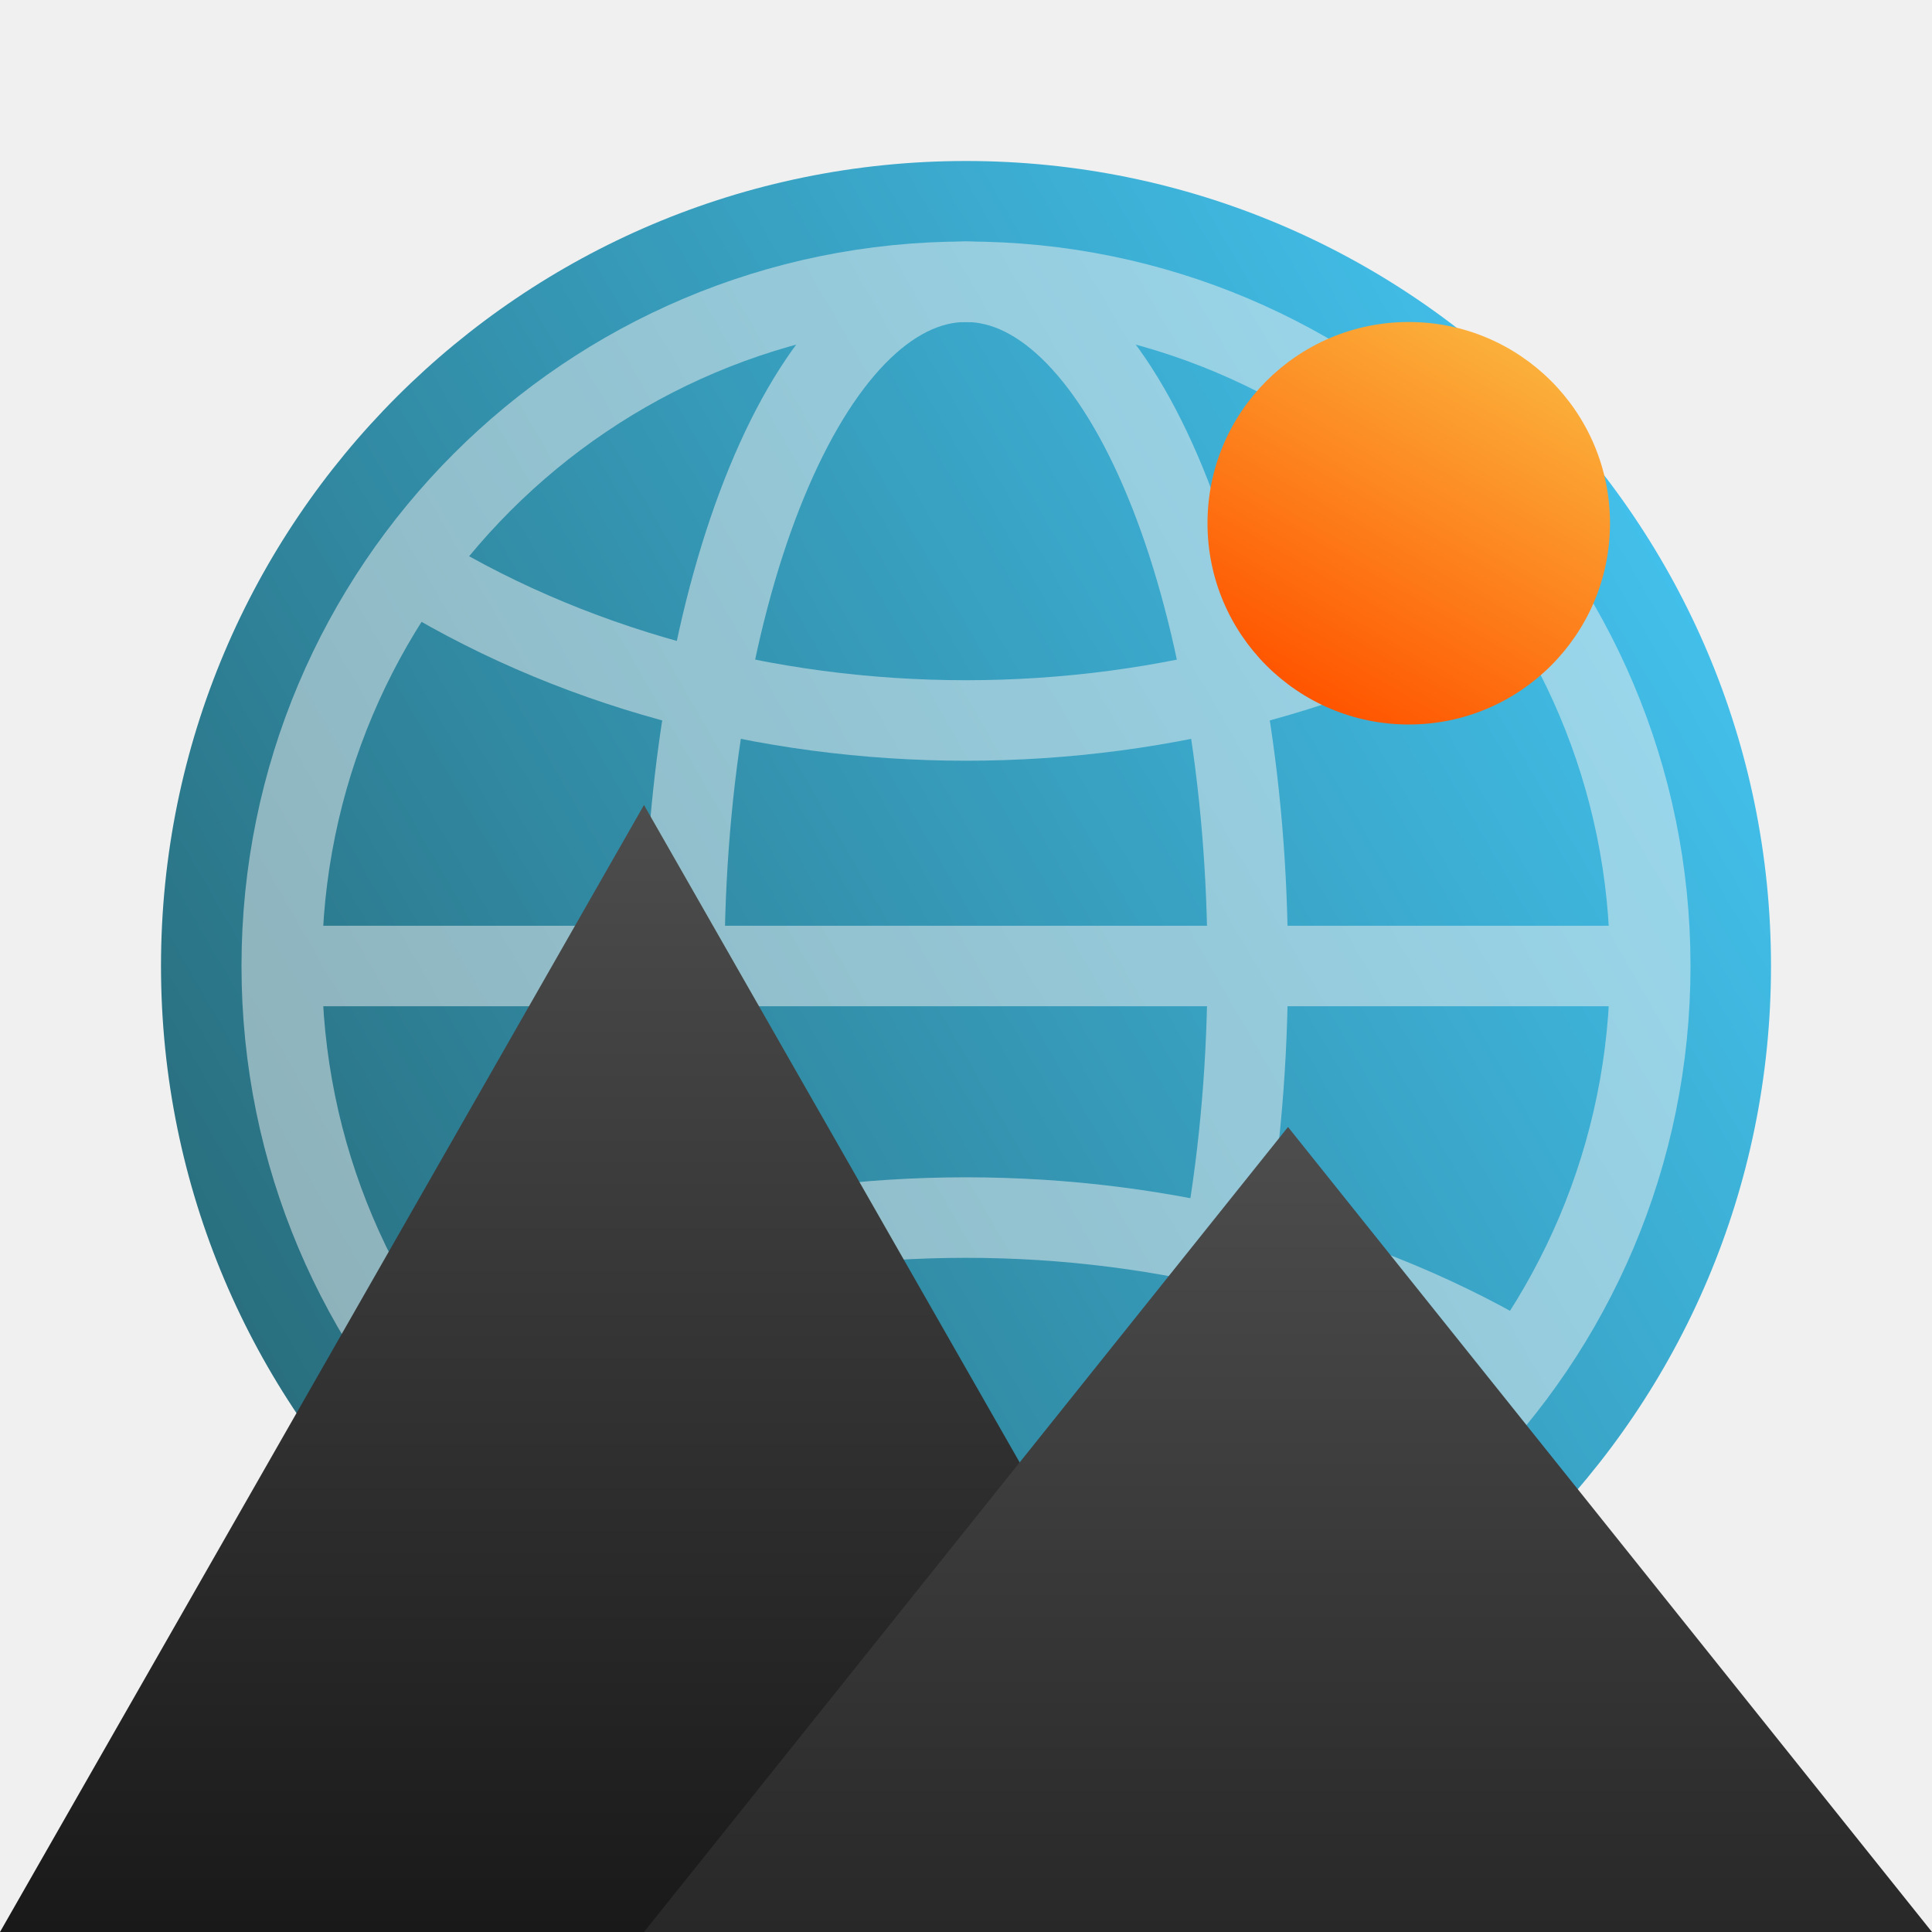
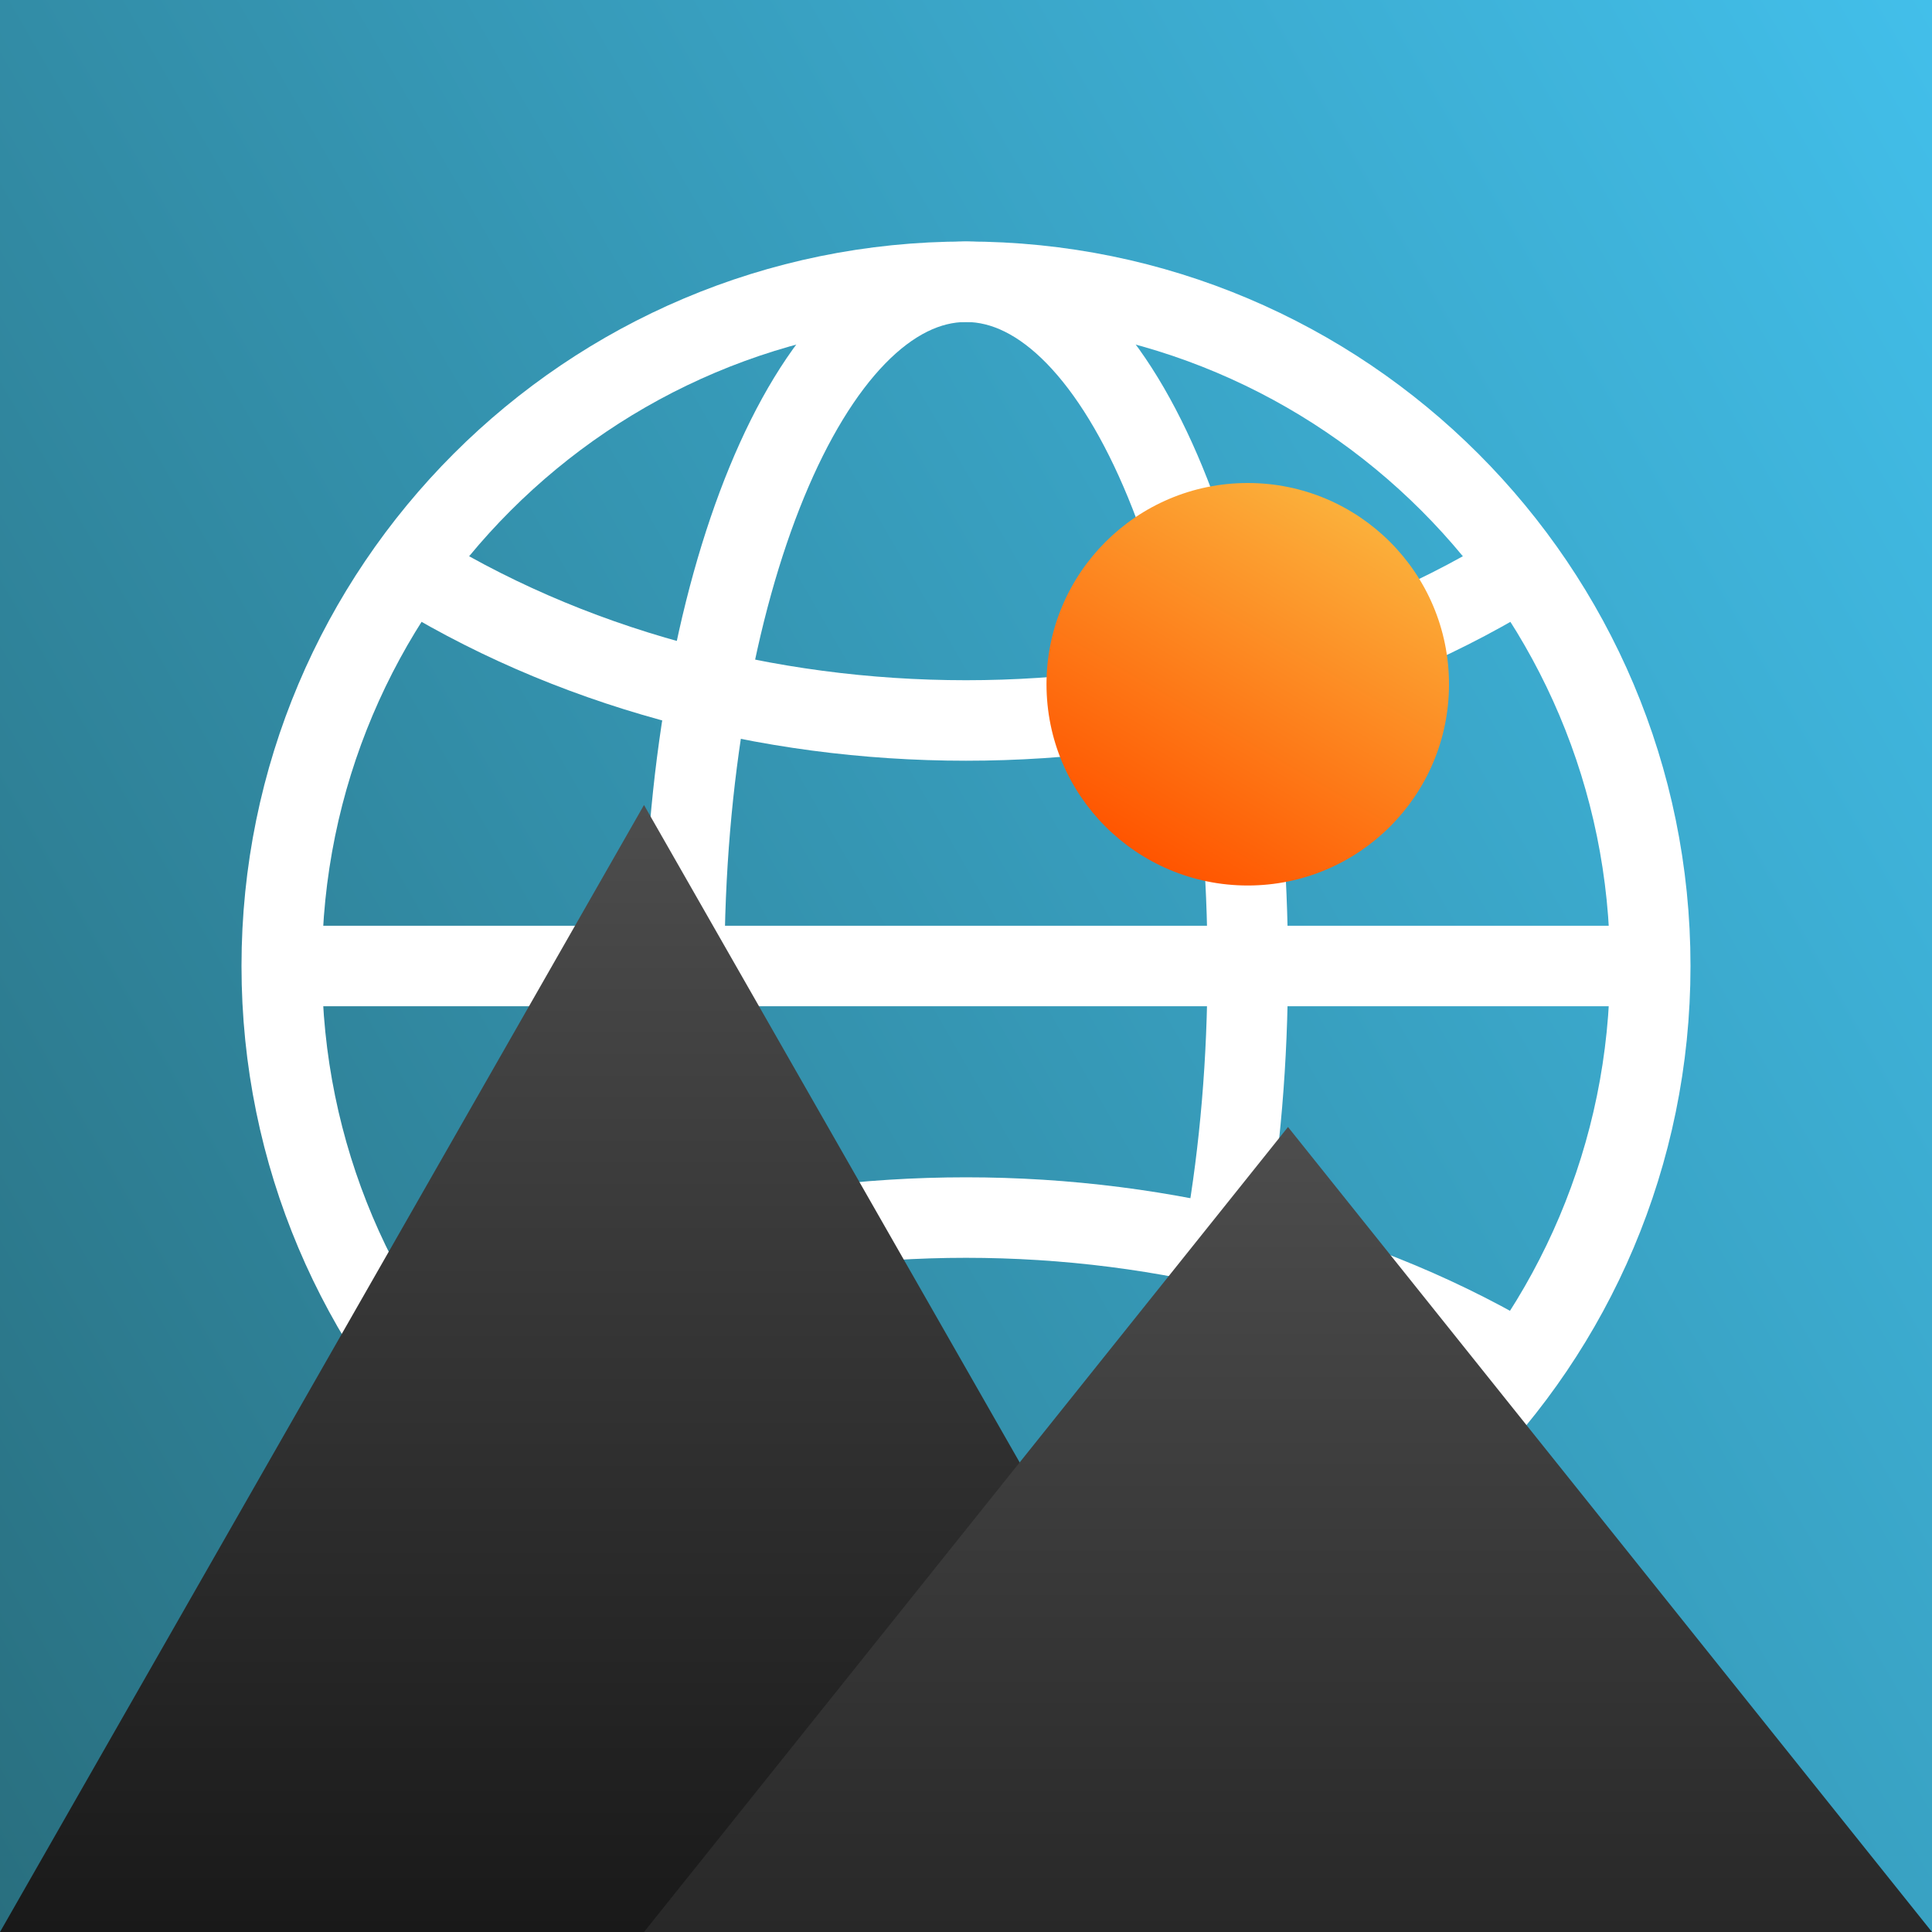
<svg xmlns="http://www.w3.org/2000/svg" version="1.1" x="0px" y="0px" viewBox="0 0 24 24" style="enable-background:new 0 0 24 24;" xml:space="preserve">
  <style type="text/css">
- 	.st0{display:none;}
- 	.st1{display:inline;}
- 	.st2{fill:url(#SVGID_1_);}
- 	.st3{opacity:0.5;}
- 	.st4{fill:none;stroke:#F2F2F2;stroke-miterlimit:10;}
- 	.st5{fill:url(#SVGID_00000152943353565762494750000017671795178952257187_);}
- 	.st6{fill:url(#SVGID_00000118367954257559121520000002206120759639728039_);}
- 	.st7{fill:url(#SVGID_00000170972933645740757930000002730302828064800917_);}
+ 	.st0{fill:url(#SVGID_1_);}
+ 	.st1{fill:none;stroke:#FFFFFF;stroke-miterlimit:10;}
+ 	.st2{fill:url(#SVGID_00000114792218278938340520000009055750451602732445_);}
+ 	.st3{fill:url(#SVGID_00000176038758022348330450000010980679820486978950_);}
+ 	.st4{fill:url(#SVGID_00000037656302065409124870000006818277251098961071_);}
</style>
  <g>
-     <g class="st0">
-       <rect class="st1" width="24" height="24" />
-     </g>
-     <linearGradient id="SVGID_1_" gradientUnits="userSpaceOnUse" x1="3.338" y1="17.001" x2="20.662" y2="6.999">
+     <linearGradient id="SVGID_1_" gradientUnits="userSpaceOnUse" x1="-2.196" y1="20.196" x2="26.196" y2="3.804">
      <stop offset="0" style="stop-color:#296F7F" />
      <stop offset="1" style="stop-color:#42BFEA" />
    </linearGradient>
-     <circle class="st2" cx="12" cy="12" r="10" />
-   </g>
-   <g class="st3">
-     <ellipse class="st4" cx="12" cy="12" rx="3.5" ry="8.5" />
-     <line class="st4" x1="3.5" y1="12" x2="20.5" y2="12" />
-     <path class="st4" d="M5,17c4.1-2.5,9.9-2.5,14,0" />
-     <path class="st4" d="M18,7" />
-     <path class="st4" d="M6,7" />
-     <path class="st4" d="M5,7c4.1,2.6,9.9,2.6,14,0" />
-     <circle class="st4" cx="12" cy="12" r="8.5" />
+     <rect class="st0" width="24" height="24" />
  </g>
  <g>
-     <linearGradient id="SVGID_00000142885834903384120420000018112674655636227212_" gradientUnits="userSpaceOnUse" x1="8" y1="24" x2="8" y2="10">
+     <ellipse class="st1" cx="12" cy="12" rx="3.5" ry="8.5" />
+     <line class="st1" x1="3.5" y1="12" x2="20.5" y2="12" />
+     <path class="st1" d="M5,17c4.1-2.5,9.9-2.5,14,0" />
+     <path class="st1" d="M18,7" />
+     <path class="st1" d="M6,7" />
+     <path class="st1" d="M5,7c4.1,2.6,9.9,2.6,14,0" />
+     <circle class="st1" cx="12" cy="12" r="8.5" />
+   </g>
+   <g>
+     <linearGradient id="SVGID_00000034774221280981897480000003768842188945815984_" gradientUnits="userSpaceOnUse" x1="8" y1="24" x2="8" y2="10">
      <stop offset="0" style="stop-color:#191919" />
      <stop offset="1" style="stop-color:#4D4D4D" />
    </linearGradient>
-     <polygon style="fill:url(#SVGID_00000142885834903384120420000018112674655636227212_);" points="16,24 8,10 0,24  " />
-     <linearGradient id="SVGID_00000028322763187906332620000011452814532392835457_" gradientUnits="userSpaceOnUse" x1="16" y1="24" x2="16" y2="14">
+     <polygon style="fill:url(#SVGID_00000034774221280981897480000003768842188945815984_);" points="16,24 8,10 0,24  " />
+     <linearGradient id="SVGID_00000155106132763919068700000018439993120472175510_" gradientUnits="userSpaceOnUse" x1="16" y1="24" x2="16" y2="14">
      <stop offset="0" style="stop-color:#353535" />
      <stop offset="0" style="stop-color:#282828" />
      <stop offset="1" style="stop-color:#4D4D4D" />
    </linearGradient>
-     <polygon style="fill:url(#SVGID_00000028322763187906332620000011452814532392835457_);" points="8,24 16,14 24,24  " />
+     <polygon style="fill:url(#SVGID_00000155106132763919068700000018439993120472175510_);" points="8,24 16,14 24,24  " />
  </g>
  <g>
-     <linearGradient id="SVGID_00000099631911609340501910000011428655662164248468_" gradientUnits="userSpaceOnUse" x1="16.25" y1="8.665" x2="18.75" y2="4.335">
+     <linearGradient id="SVGID_00000046332842051243343260000015419379081667969673_" gradientUnits="userSpaceOnUse" x1="14.25" y1="10.665" x2="16.75" y2="6.335">
      <stop offset="0" style="stop-color:#FF5500" />
      <stop offset="1" style="stop-color:#FBB03B" />
    </linearGradient>
-     <circle style="fill:url(#SVGID_00000099631911609340501910000011428655662164248468_);" cx="17.5" cy="6.5" r="2.5" />
+     <circle style="fill:url(#SVGID_00000046332842051243343260000015419379081667969673_);" cx="15.5" cy="8.5" r="2.5" />
  </g>
</svg>
